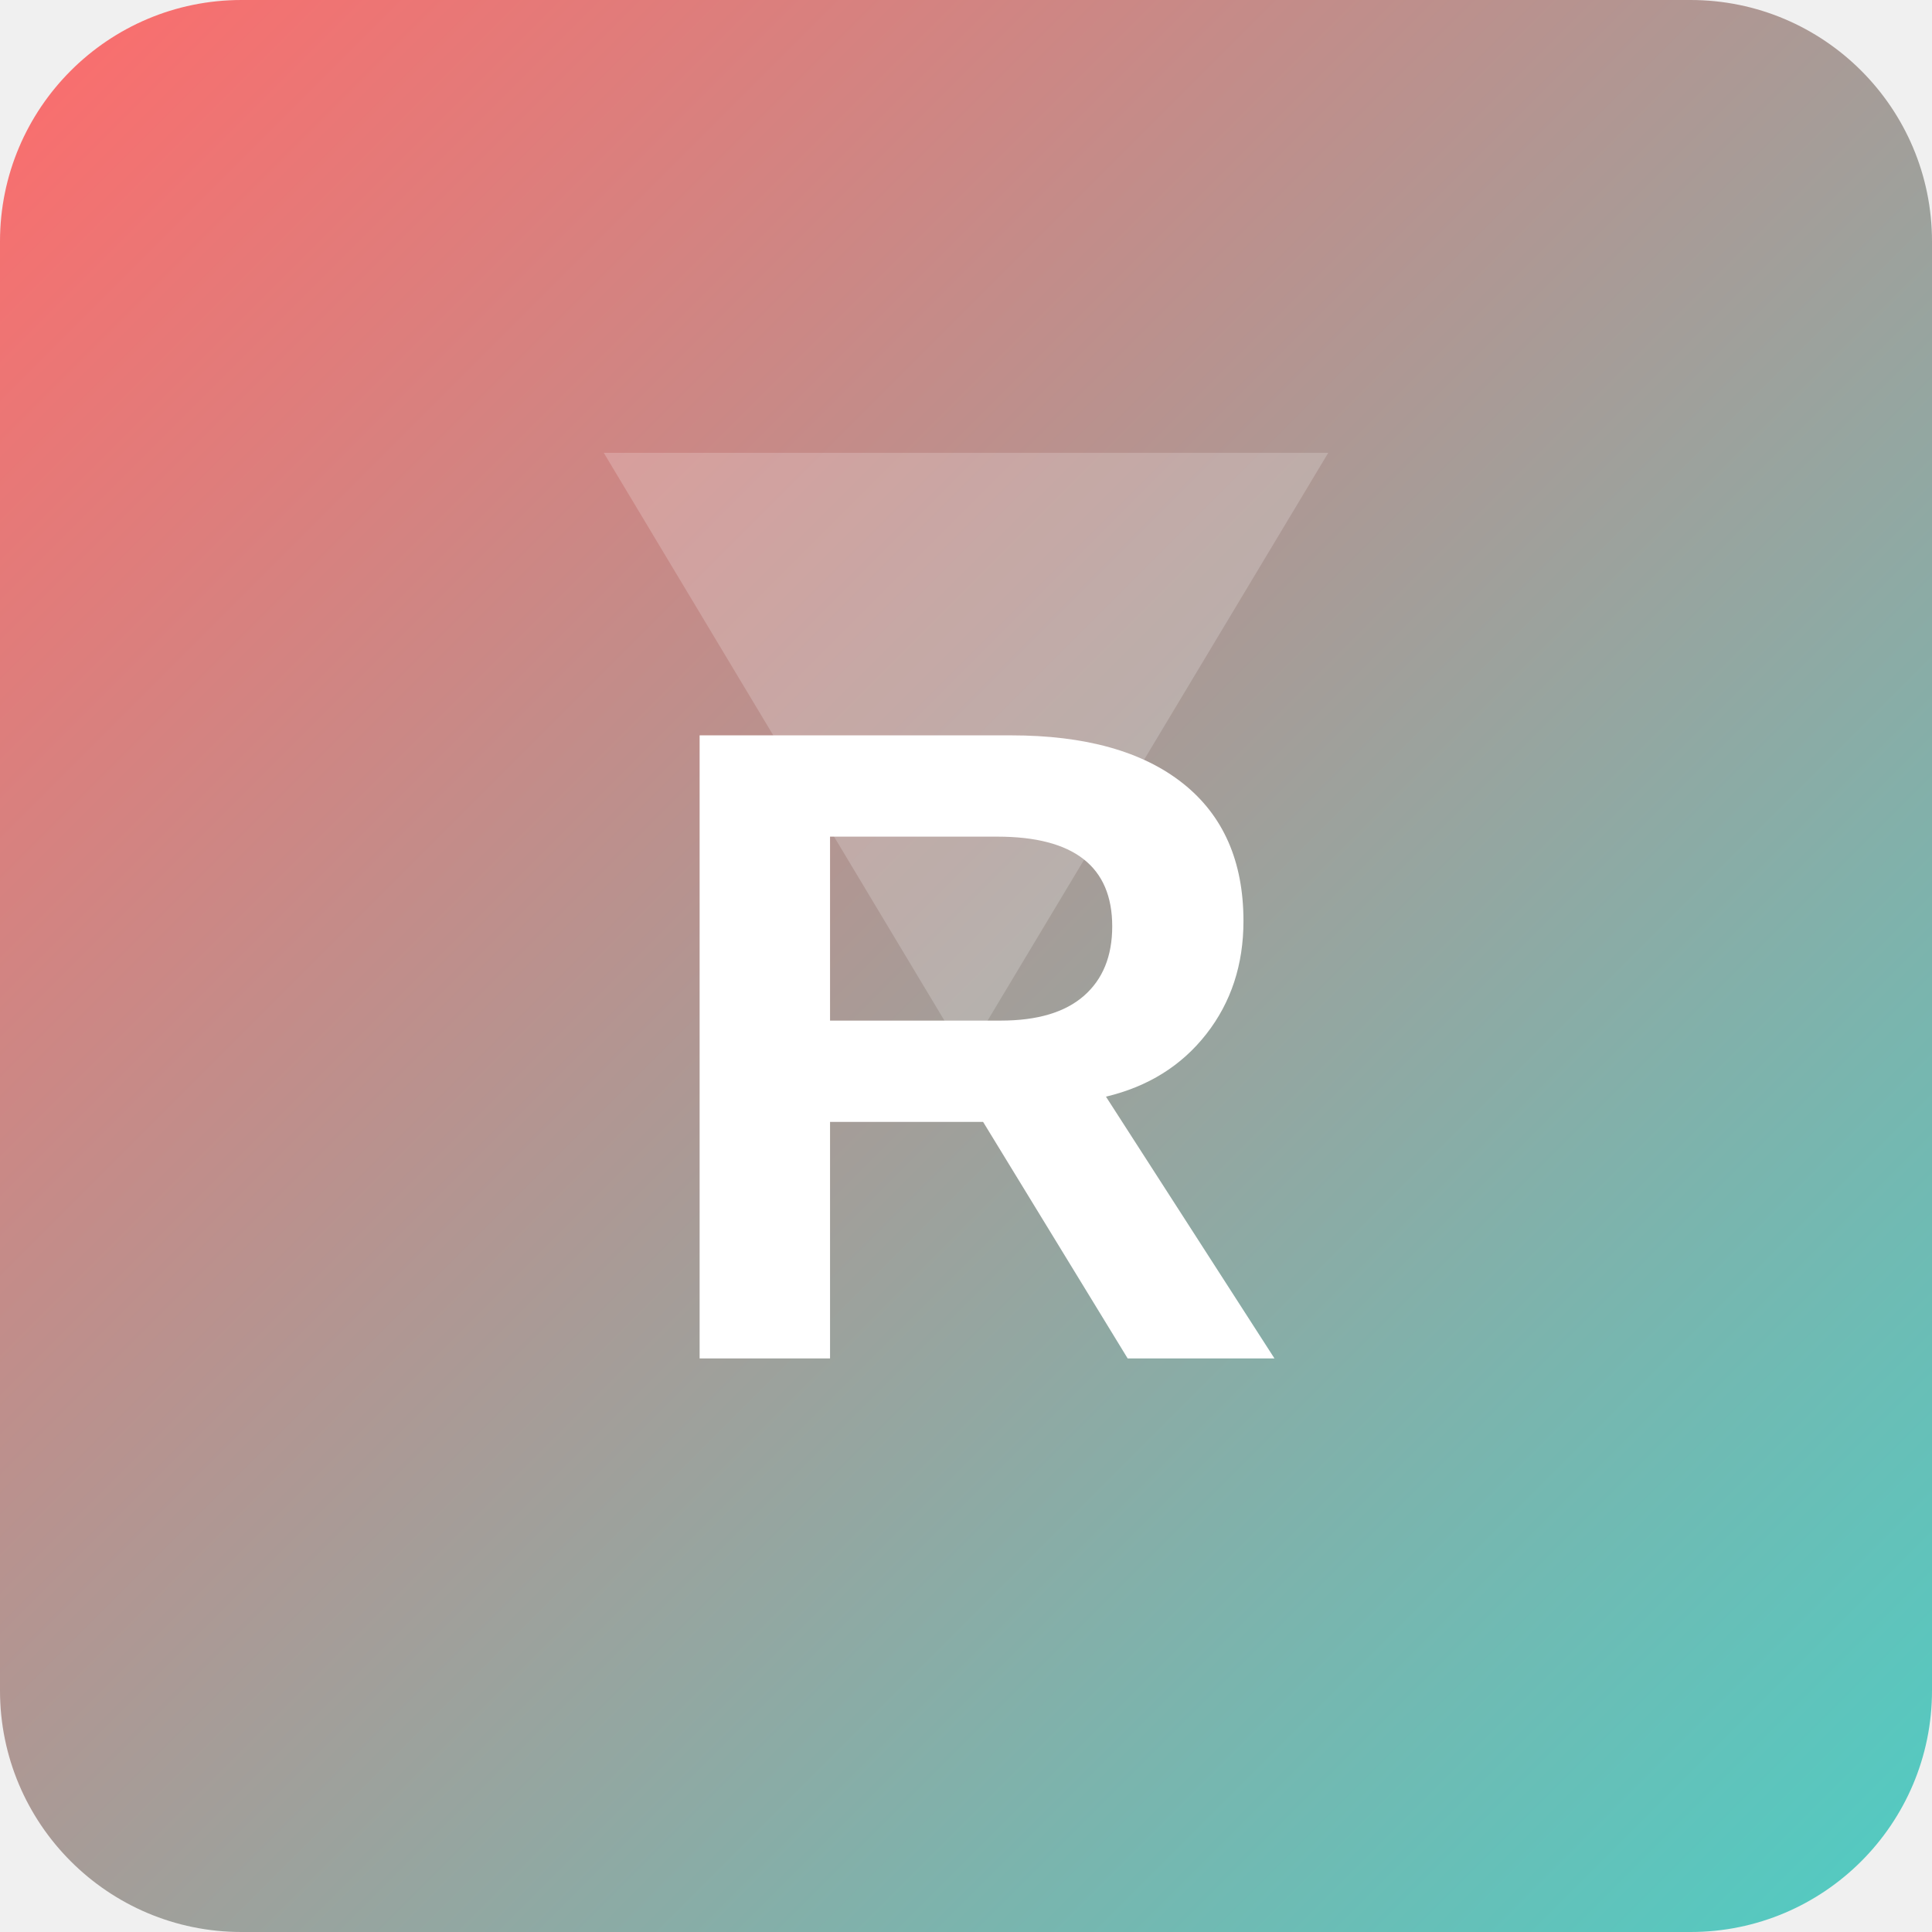
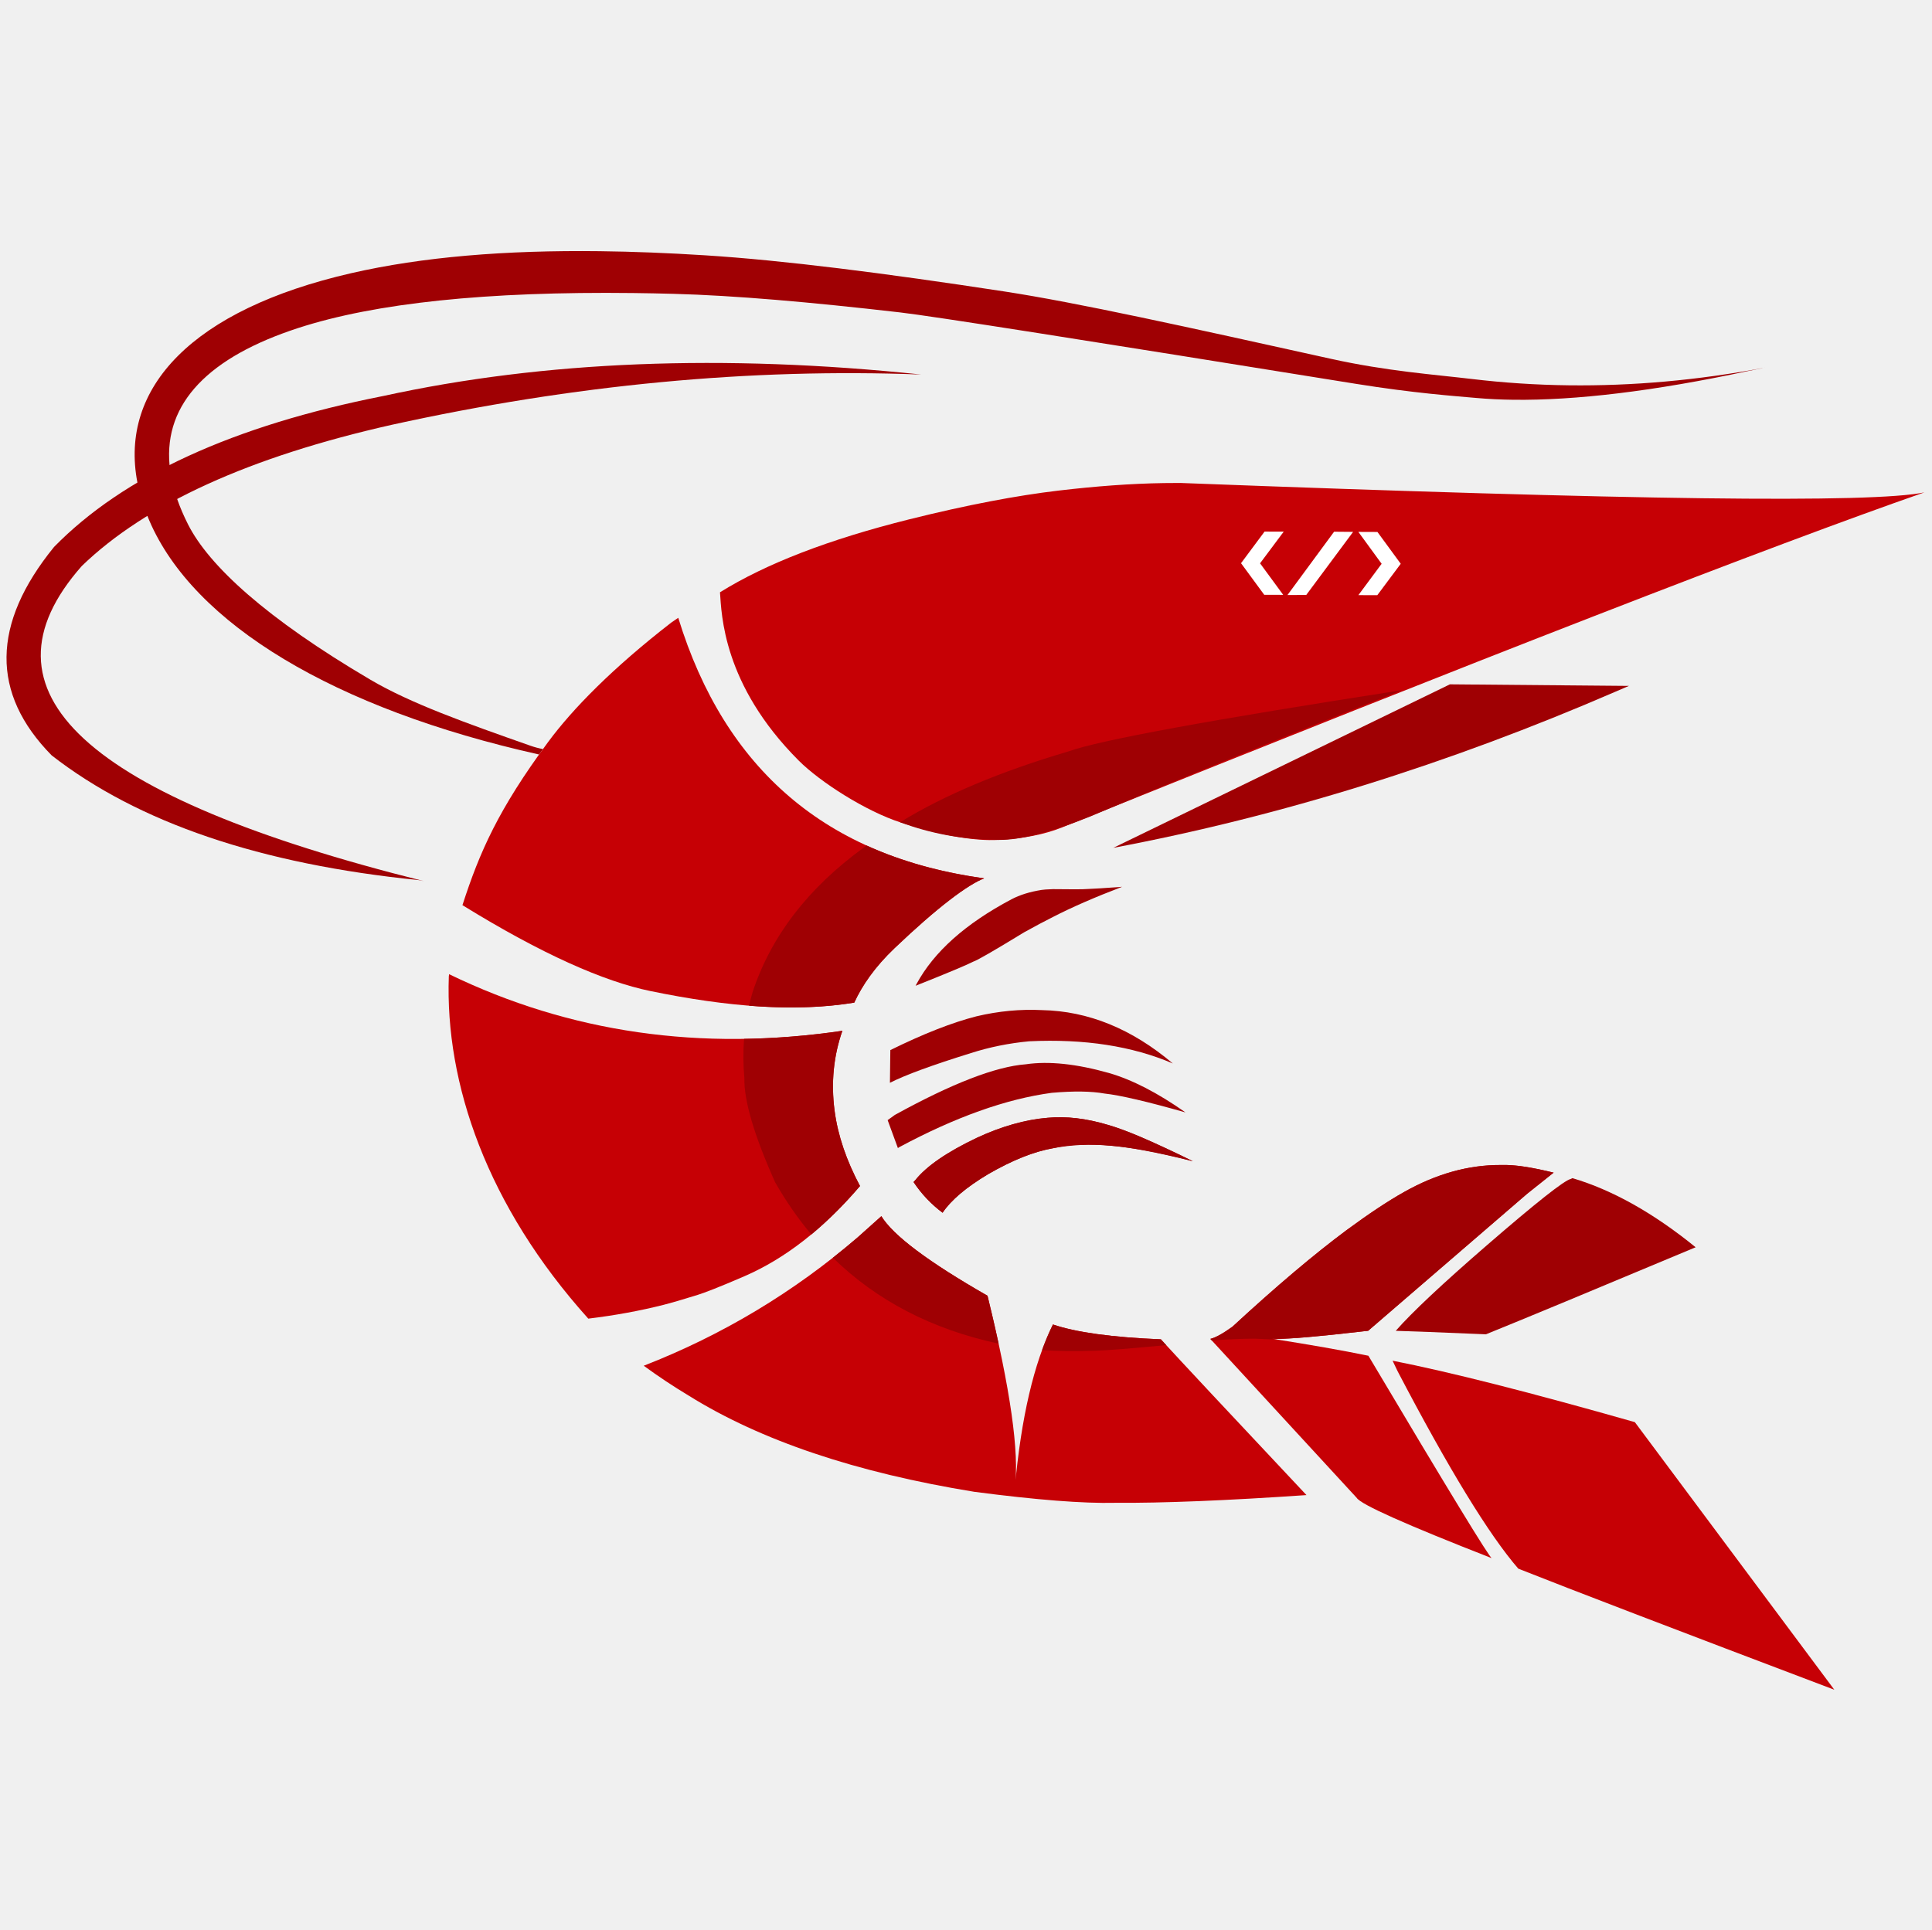
- <svg xmlns="http://www.w3.org/2000/svg" viewBox="0 0 256 256">
-   <defs>
-     <linearGradient id="rakta-grad" x1="0%" y1="0%" x2="100%" y2="100%">
-       <stop offset="0%" style="stop-color:#FF6B6B;stop-opacity:1" />
-       <stop offset="100%" style="stop-color:#4ECDC4;stop-opacity:1" />
-     </linearGradient>
-   </defs>
-   <rect width="256" height="256" fill="url(#rakta-grad)" rx="32" />
-   <text x="128" y="180" font-family="Arial, sans-serif" font-size="120" font-weight="bold" fill="#FFF" text-anchor="middle">R</text>
-   <path d="M80 60 L176 60 L128 140 Z" fill="#FFF" opacity="0.2" />
+ <svg xmlns="http://www.w3.org/2000/svg" version="1.1" width="1080" height="1079" viewBox="0 547 1080 1079">
+   <g id="layer1">
+     <g style="fill:rgb(255,255,255); fill-opacity:1.0; stroke-linejoin: miter">
+       <path d="M709.622,888.532L684.104,861.025L708.317,838.568L775.965,838.154L791.202,866.638L772.499,887.736L709.622,888.532" />
+     </g>
+     <g style="fill:rgb(198,0,5); fill-opacity:1.0; stroke-linejoin: miter">
+       <path d="M769.994,844.439L783.022,862.23L769.917,879.797L759.349,879.759L772.338,862.228L759.334,844.396L769.994,844.439 M717.614,844.244L704.38,861.97L717.314,879.6L706.723,879.584L693.744,861.909L706.9,844.226L717.614,844.244 M660.143,817.043L650.696,817.106C631.89,817.386,612.26,818.888,591.767,821.303C568.481,824.046,540.655,829.299,508.322,837.366C463.464,848.558,428.181,862.156,402.477,878.166C403.376,890.282,403.97,929.712,446.492,972.274C458.471,984.264,484.044,1000.674,503.756,1006.969C526.54,1014.245,544.717,1017.361,558.314,1016.618C571.957,1015.872,583.731,1013.655,593.632,1009.664C829.832,914.455,990.539,852.01,1075.744,822.309C1046.705,828.429,912.636,826.697,660.14,817.054 Z" />
+     </g>
+     <g style="fill:rgb(255,255,255); fill-opacity:1.0; stroke-linejoin: miter">
+       <path d="M756.397,844.392L730.202,879.659L719.706,879.708L745.769,844.297L756.397,844.392 Z" />
+     </g>
+     <g style="fill:rgb(159,0,3); fill-opacity:1.0; stroke-linejoin: miter">
+       <path d="M335.195,687.45C282.648,686.833,236.27,690.583,196.293,699.756C107.626,720.1,66.552,763.721,76.813,816.813L76.813,816.814Q76.812,816.813,76.812,816.814C77.991,822.91,79.846,829.131,82.384,835.457L82.384,835.458Q82.383,835.457,82.383,835.457C82.735,836.332,83.099,837.208,83.476,838.086C108.241,895.795,186.686,943.271,301.327,968.872C302.044,967.869,302.772,966.856,303.514,965.833C301.074,965.373,298.783,964.758,296.64,964.005C260.081,951.154,229.526,940.269,207.097,927.078C148.599,892.672,116.75,863.203,105.131,840.243C102.661,835.363,100.629,830.616,99.028,826.003L99.026,826.004C96.734,819.396,95.324,813.065,94.776,807.01L94.774,807.011C91.629,772.229,116.937,746.575,166.764,730.384C209.712,716.427,272.052,709.886,354.007,710.849C361.389,710.936,368.929,711.084,376.629,711.292C410.729,712.216,452.851,715.9,503.143,721.68C521.187,723.754,606.033,737.136,757.802,761.59C790.355,766.835,812.997,768.42,825.375,769.526C831.847,770.104,838.749,770.441,846.081,770.527C880.39,770.93,924.127,765.852,977.374,754.417L986.702,752.541L986.692,752.542C948.723,759.723,912.226,762.857,877.128,762.445C858.659,762.228,840.577,761.029,822.873,758.92C801.946,756.428,775.366,754.566,744.1,747.649C663.07,729.723,602.357,716.222,561.233,709.939C493.709,699.623,438.034,692.538,394.042,689.748C373.642,688.454,354.022,687.671,335.195,687.45 Z" />
+     </g>
+     <g style="fill:rgb(159,0,3); fill-opacity:1.0; stroke-linejoin: miter">
+       <path d="M236.93,1039.663L234.165,1039.108Q101.344,1025.782,28.881,969.363Q-22.247,917.39,30.197,852.836Q88.509,793.219,214.28,768.409Q348.93,738.99,514.965,756.42Q371.77,750.912,219.123,784.495Q99.615,811.404,45.742,863.456Q-47.308,968.782,236.93,1039.663 Z" />
+     </g>
+     <g style="fill:rgb(159,0,3); fill-opacity:1.0; stroke-linejoin: miter">
+       <path d="M879.016,1205.745L878.036,1206.206Q872.554,1207.453,831.133,1243.303Q793.814,1275.633,780.231,1291.108Q791.934,1291.43,830.649,1293.06Q860.383,1281.046,947.878,1244.395Q912.573,1215.699,879.016,1205.745 Z" />
+     </g>
+     <g style="fill:rgb(198,0,5); fill-opacity:1.0; stroke-linejoin: miter">
+       <path d="M840.058,1198.409L838.824,1198.4Q811.789,1198.288,784.781,1213.559Q771.435,1221.048,752.783,1234.781Q725.312,1255.227,688.941,1288.804Q680.959,1294.563,676.593,1295.627L758.413,1384.508Q761.732,1390.014,833.957,1418.267Q832.293,1418.356,764.939,1305.043Q742.943,1300.525,710.961,1295.526Q720.376,1296.258,764.81,1291.087L853.703,1214.449L868.492,1202.672Q850.001,1198.114,840.058,1198.409 Z" />
+     </g>
+     <g style="fill:rgb(198,0,5); fill-opacity:1.0; stroke-linejoin: miter">
+       <path d="M778.466,1307.812L781.187,1313.543Q824.106,1395.643,848.738,1424.098Q893.356,1441.787,1025.401,1491.801L913.893,1342.176Q826.266,1317.217,778.466,1307.812 Z" />
+     </g>
+     <g style="fill:rgb(198,0,5); fill-opacity:1.0; stroke-linejoin: miter">
+       <path d="M492.685,1227.013L479.45,1238.852Q425.747,1284.934,359.848,1310.64Q371.987,1319.522,384.96,1327.326Q445.265,1364.973,544.686,1381.133Q596.531,1387.911,623.373,1387.281Q663.205,1387.565,730.327,1382.961Q665.32,1313.784,648.934,1295.868Q608.104,1294.2,588.594,1287.572Q572.605,1320.004,567.295,1378.851Q571.218,1349.711,552.028,1271.503Q502.573,1243.201,492.685,1227.013 Z" />
+     </g>
+     <g style="fill:rgb(198,0,5); fill-opacity:1.0; stroke-linejoin: miter">
+       <path d="M379.145,892.432L375.238,895.107C342.499,920.509,320.178,943.241,306.364,961.941C278.571,999.562,268.083,1023.46,258.512,1053.11C302.948,1080.568,337.767,1095.816,363.515,1101.123C407.027,1110.092,444.882,1112.972,477.545,1107.601C481.883,1098.084,489.043,1087.661,499.945,1077.267C523.992,1054.34,541.028,1041.611,550.152,1038.123C462.253,1026.018,405.251,977.455,379.145,892.432 Z" />
+     </g>
+     <g style="fill:rgb(198,0,5); fill-opacity:1.0; stroke-linejoin: miter">
+       <path d="M251.059,1091.708L251.059,1091.709L250.895,1092.88C248.735,1152.796,272.256,1221.332,328.862,1284.301C343.807,1282.488,357.858,1279.908,371.016,1276.565C377.595,1274.893,383.894,1272.847,390.092,1270.991C393.383,1270.006,402.129,1266.67,416.239,1260.548C438.884,1250.722,460.408,1233.969,480.75,1210.149C473.187,1195.947,468.364,1181.938,466.545,1168.084C464.469,1152.277,466.005,1137.358,470.89,1123.36C391.783,1134.968,318.506,1124.417,251.059,1091.708L251.059,1091.709 Z" />
+     </g>
+     <g style="fill:rgb(159,0,3); fill-opacity:1.0; stroke-linejoin: miter">
+       <path d="M910.567,930.514L903.267,933.657Q762.58,994.624,622.355,1021.06L810.513,929.636L910.567,930.514 Z" />
+     </g>
+     <g style="fill:rgb(159,0,3); fill-opacity:1.0; stroke-linejoin: miter">
+       <path d="M510.686,1207.927L511.659,1206.85Q521.061,1195.089,546.106,1183.172Q565.958,1173.809,585.665,1171.998Q601.261,1170.546,619.314,1175.955Q628.366,1178.741,637.867,1182.806Q652.155,1189.003,666.823,1196.28Q636.689,1188.843,621.394,1187.656Q603.795,1186.005,588.057,1189.131Q572.866,1191.777,552.418,1203.494Q534.038,1214.466,526.909,1225.082Q517.294,1217.89,510.686,1207.927" />
+     </g>
+     <g style="fill:rgb(159,0,3); fill-opacity:1.0; stroke-linejoin: miter">
+       <path d="M510.687,1207.927L511.659,1206.85Q521.061,1195.089,546.106,1183.172Q567.773,1173.291,585.663,1171.998Q601.257,1170.546,619.314,1175.955Q632.666,1179.494,666.823,1196.28Q615.549,1182.773,589.092,1188.928Q572.349,1191.878,552.418,1203.494Q534.038,1214.466,526.909,1225.082Q517.294,1217.889,510.687,1207.927 Z" />
+     </g>
+     <g style="fill:rgb(159,0,3); fill-opacity:1.0; stroke-linejoin: miter">
+       <path d="M501.933,1188.936L502.603,1188.465Q549.703,1163.171,587.957,1158.036Q606.347,1156.435,617.414,1158.438Q630.409,1159.834,662.698,1168.998Q639.408,1152.589,619.934,1146.965Q592.683,1139.262,573.452,1142.08Q548.196,1143.976,500.21,1170.405L496.2,1173.304L501.933,1188.936 Z" />
+     </g>
+     <g style="fill:rgb(159,0,3); fill-opacity:1.0; stroke-linejoin: miter">
+       <path d="M497.477,1152.431L497.699,1134.146Q525.567,1120.417,545.892,1115.248Q564.32,1110.884,582.496,1111.792Q621.286,1112.575,655.616,1141.627Q621.607,1127.029,575.312,1129.225Q558.353,1130.818,542.764,1135.814Q510.346,1145.881,497.477,1152.431 Z" />
+     </g>
+     <g style="fill:rgb(159,0,3); fill-opacity:1.0; stroke-linejoin: miter">
+       <path d="M511.823,1098.176L512.335,1097.209Q526.884,1070.228,565.437,1049.82Q572.428,1046.14,582.301,1044.583Q583.418,1044.351,588.613,1044.153Q604.142,1044.386,608.025,1044.068Q612.573,1043.936,627.269,1042.85Q604.277,1051.643,588.633,1059.706Q581.991,1063.026,572.481,1068.294Q547.184,1083.757,544.021,1084.705Q538.555,1087.537,511.823,1098.176 Z" />
+     </g>
+     <g style="fill:rgb(159,0,3); fill-opacity:1.0; stroke-linejoin: miter">
+       <path d="M552.418,1203.494Q552.418,1203.494,552.418,1203.494L552.418,1203.495Q552.418,1203.494,552.418,1203.494 Z" />
+     </g>
+     <g style="fill:rgb(159,0,3); fill-opacity:1.0; stroke-linejoin: miter">
+       <path d="M571.214,1194.179Q570.065,1194.648,568.936,1195.129L568.939,1195.13Q570.069,1194.648,571.221,1194.179 Z" />
+     </g>
+     <g style="fill:rgb(159,0,3); fill-opacity:1.0; stroke-linejoin: miter">
+       <path d="M588.594,1287.572Q585.339,1294.174,582.526,1301.871Q589.043,1302.332,596.473,1302.419Q604.123,1302.509,612.75,1302.203Q621.63,1301.994,651.901,1299.107Q650.261,1297.319,648.934,1295.868Q608.104,1294.2,588.594,1287.572 Z" />
+     </g>
+     <g style="fill:rgb(159,0,3); fill-opacity:1.0; stroke-linejoin: miter">
+       <path d="M492.685,1227.013L479.45,1238.852Q472.614,1244.718,465.58,1250.254Q502.509,1286.323,558.236,1298.292Q555.513,1285.707,552.028,1271.503Q502.573,1243.201,492.685,1227.013 Z" />
+     </g>
+     <g style="fill:rgb(159,0,3); fill-opacity:1.0; stroke-linejoin: miter">
+       <path d="M841.847,1198.395Q840.921,1198.384,840.058,1198.409L838.824,1198.4Q811.789,1198.288,784.781,1213.559Q771.435,1221.048,752.783,1234.781Q725.312,1255.227,688.941,1288.804Q680.959,1294.563,676.593,1295.627L677.47,1296.579Q678.531,1296.471,679.608,1296.361Q690.222,1295.576,701.289,1295.506L714.225,1296.039Q712.613,1295.784,710.974,1295.528L710.982,1295.529Q711.907,1295.598,713.153,1295.612Q724.749,1295.749,764.81,1291.087L853.703,1214.449L868.492,1202.672Q851.605,1198.51,841.847,1198.395 Z" />
+     </g>
+     <g style="fill:rgb(159,0,3); fill-opacity:1.0; stroke-linejoin: miter">
+       <path d="M470.885,1123.361C452.246,1126.096,433.931,1127.6,415.939,1127.875Q415.104,1138.764,416.11,1149.839Q415.715,1168.729,433.289,1208.034Q442.381,1223.955,453.529,1237.241C462.824,1229.541,471.899,1220.514,480.75,1210.149C473.187,1195.947,468.364,1181.938,466.545,1168.084C464.469,1152.278,466.005,1137.359,470.89,1123.361 Z" />
+     </g>
+     <g style="fill:rgb(159,0,3); fill-opacity:1.0; stroke-linejoin: miter">
+       <path d="M511.659,1206.85L510.686,1207.927L511.659,1206.85 Z" />
+     </g>
+     <g style="fill:rgb(159,0,3); fill-opacity:1.0; stroke-linejoin: miter">
+       <path d="M565.577,1175.797Q555.742,1178.586,546.106,1183.172L546.106,1183.174Q555.742,1178.586,565.583,1175.797 Z" />
+     </g>
+     <g style="fill:rgb(159,0,3); fill-opacity:1.0; stroke-linejoin: miter">
+       <path d="M484.357,1019.736Q483.617,1020.312,482.889,1020.89Q436.144,1054.788,420.646,1101.907Q419.584,1105.605,418.744,1109.326C425.744,1109.882,432.559,1110.206,439.198,1110.284C452.704,1110.443,465.479,1109.585,477.545,1107.601C481.883,1098.084,489.043,1087.661,499.945,1077.267C523.992,1054.34,541.028,1041.611,550.152,1038.123C525.862,1034.778,503.933,1028.649,484.362,1019.736 Z" />
+     </g>
+     <g style="fill:rgb(159,0,3); fill-opacity:1.0; stroke-linejoin: miter">
+       <path d="M783.784,932.887Q623.168,957.783,597.348,967.118Q540.069,984.02,503.182,1006.739Q528.426,1016.196,555.767,1016.518Q557.014,1016.602,558.314,1016.618Q576.36,1016.83,608.985,1003.72Q684.594,971.755,783.793,932.887 Z" />
+     </g>
+   </g>
</svg>
